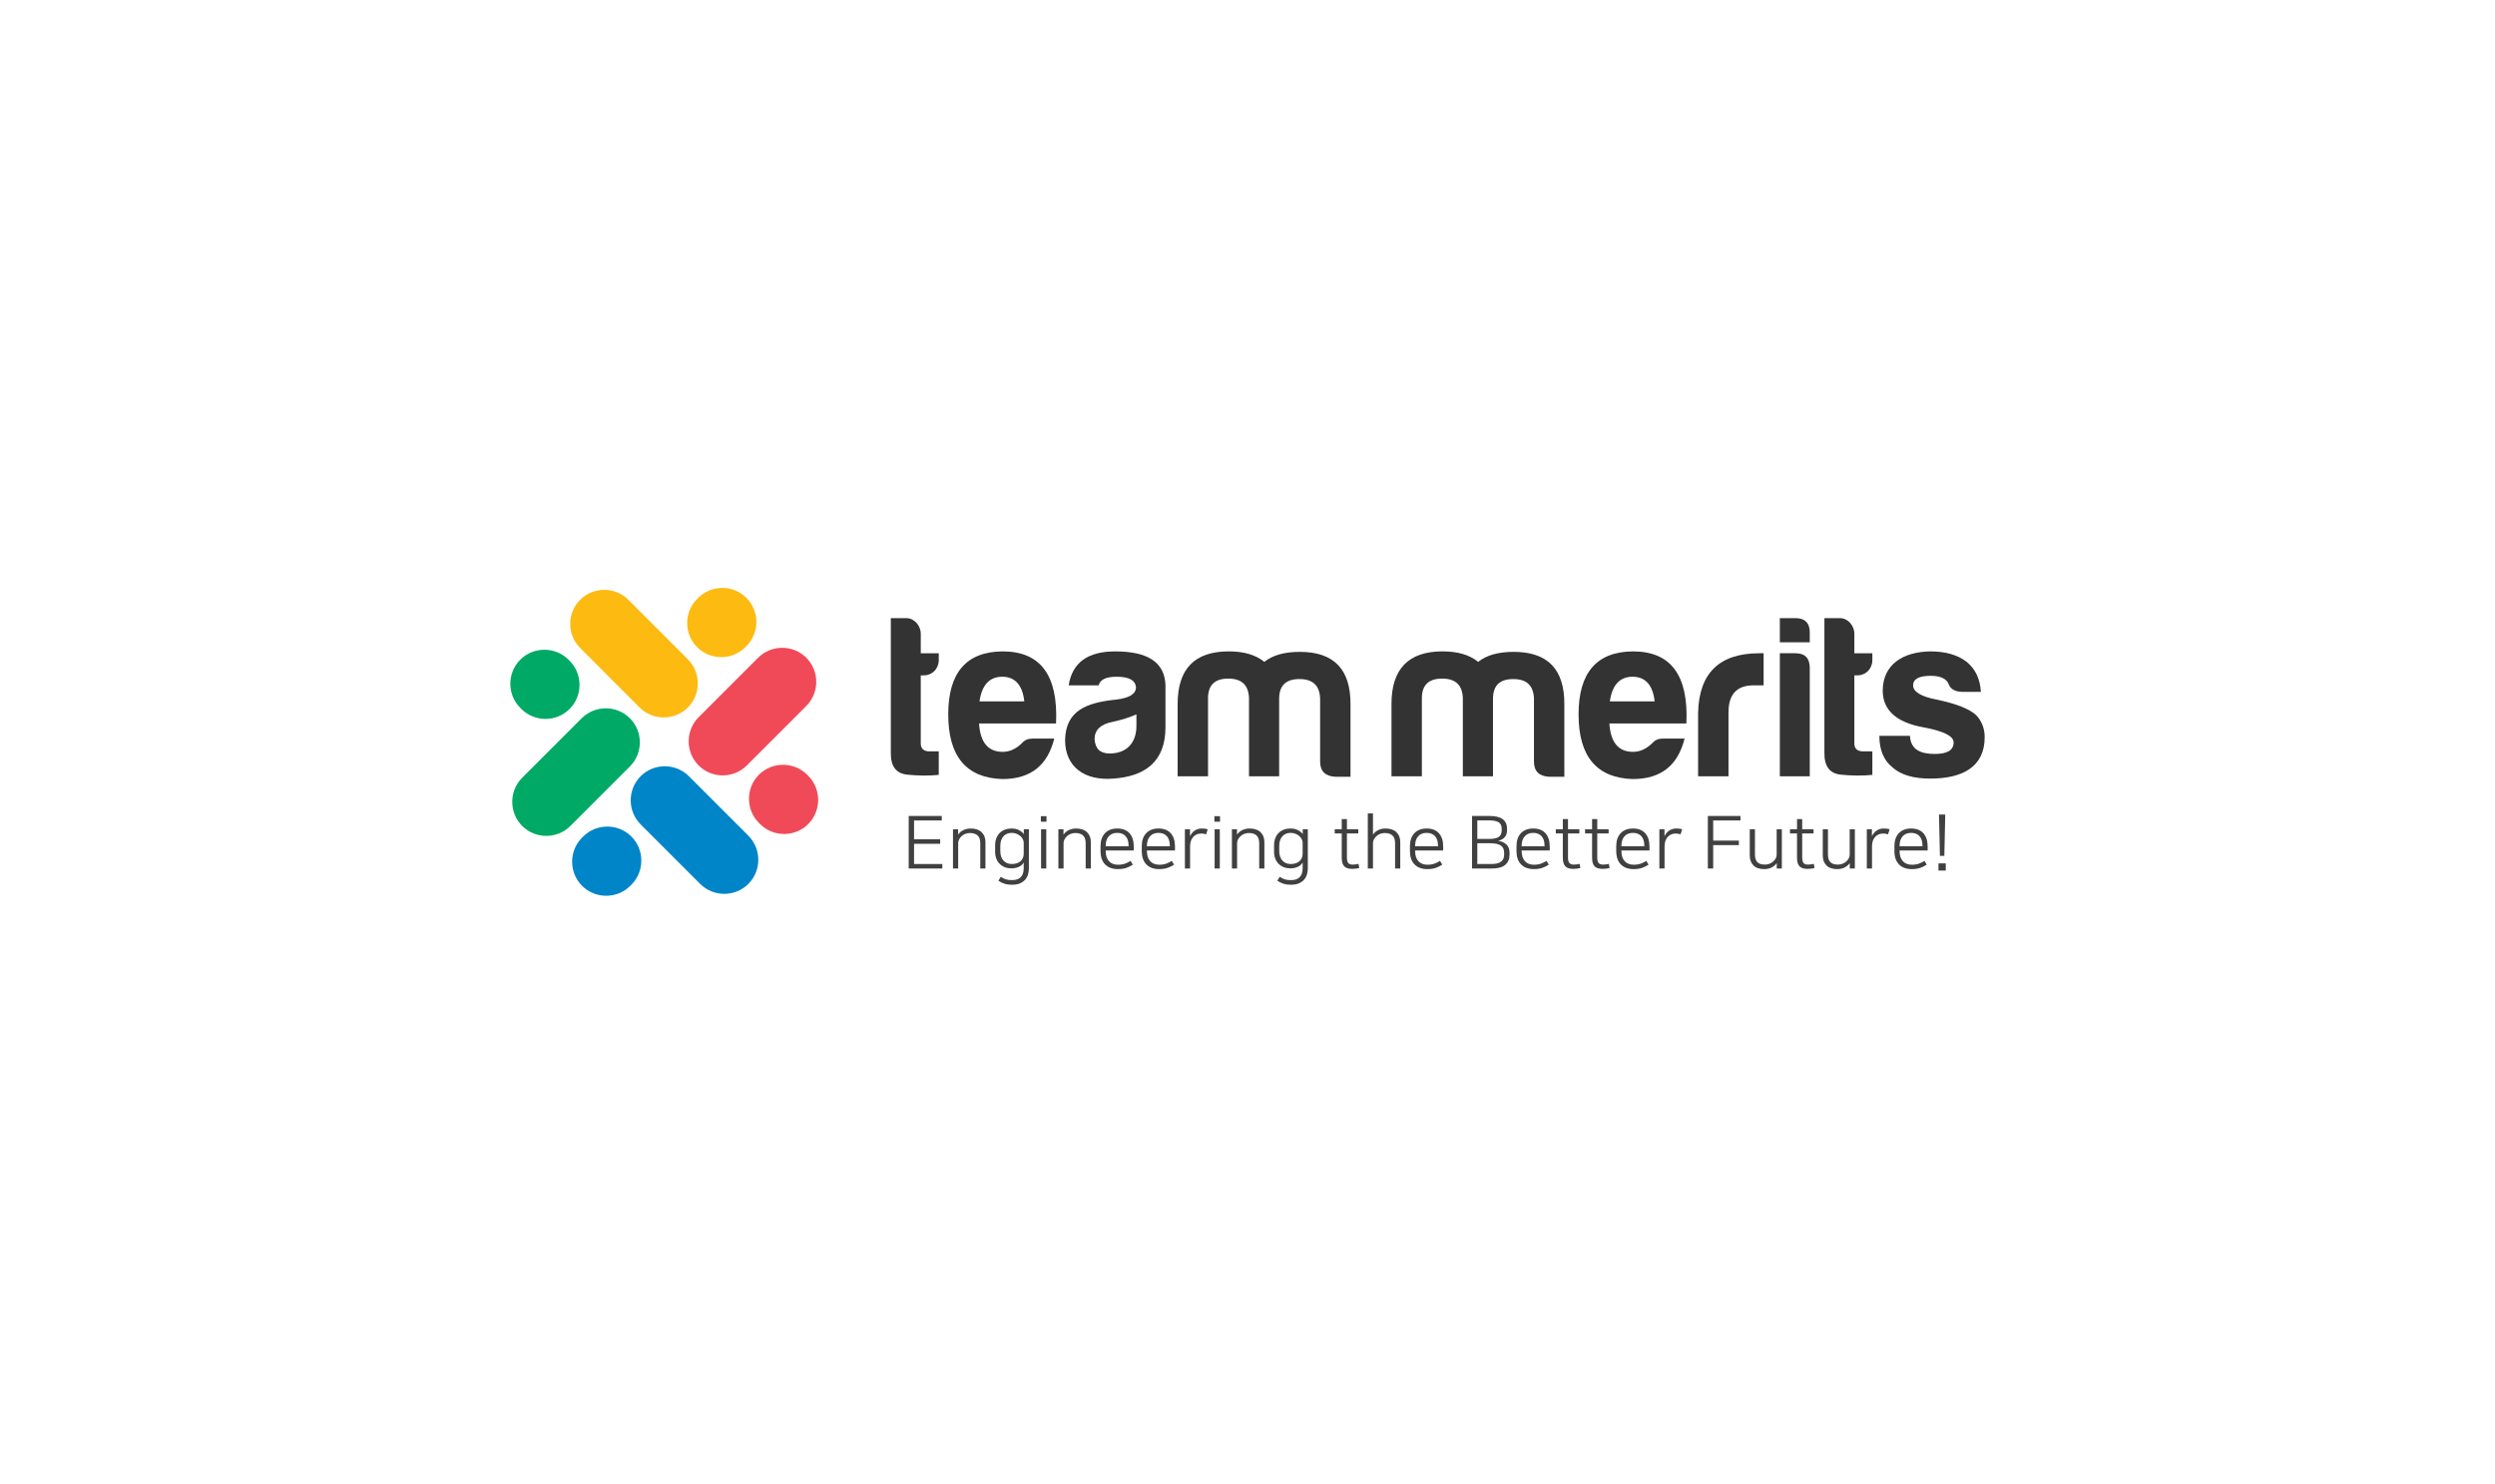
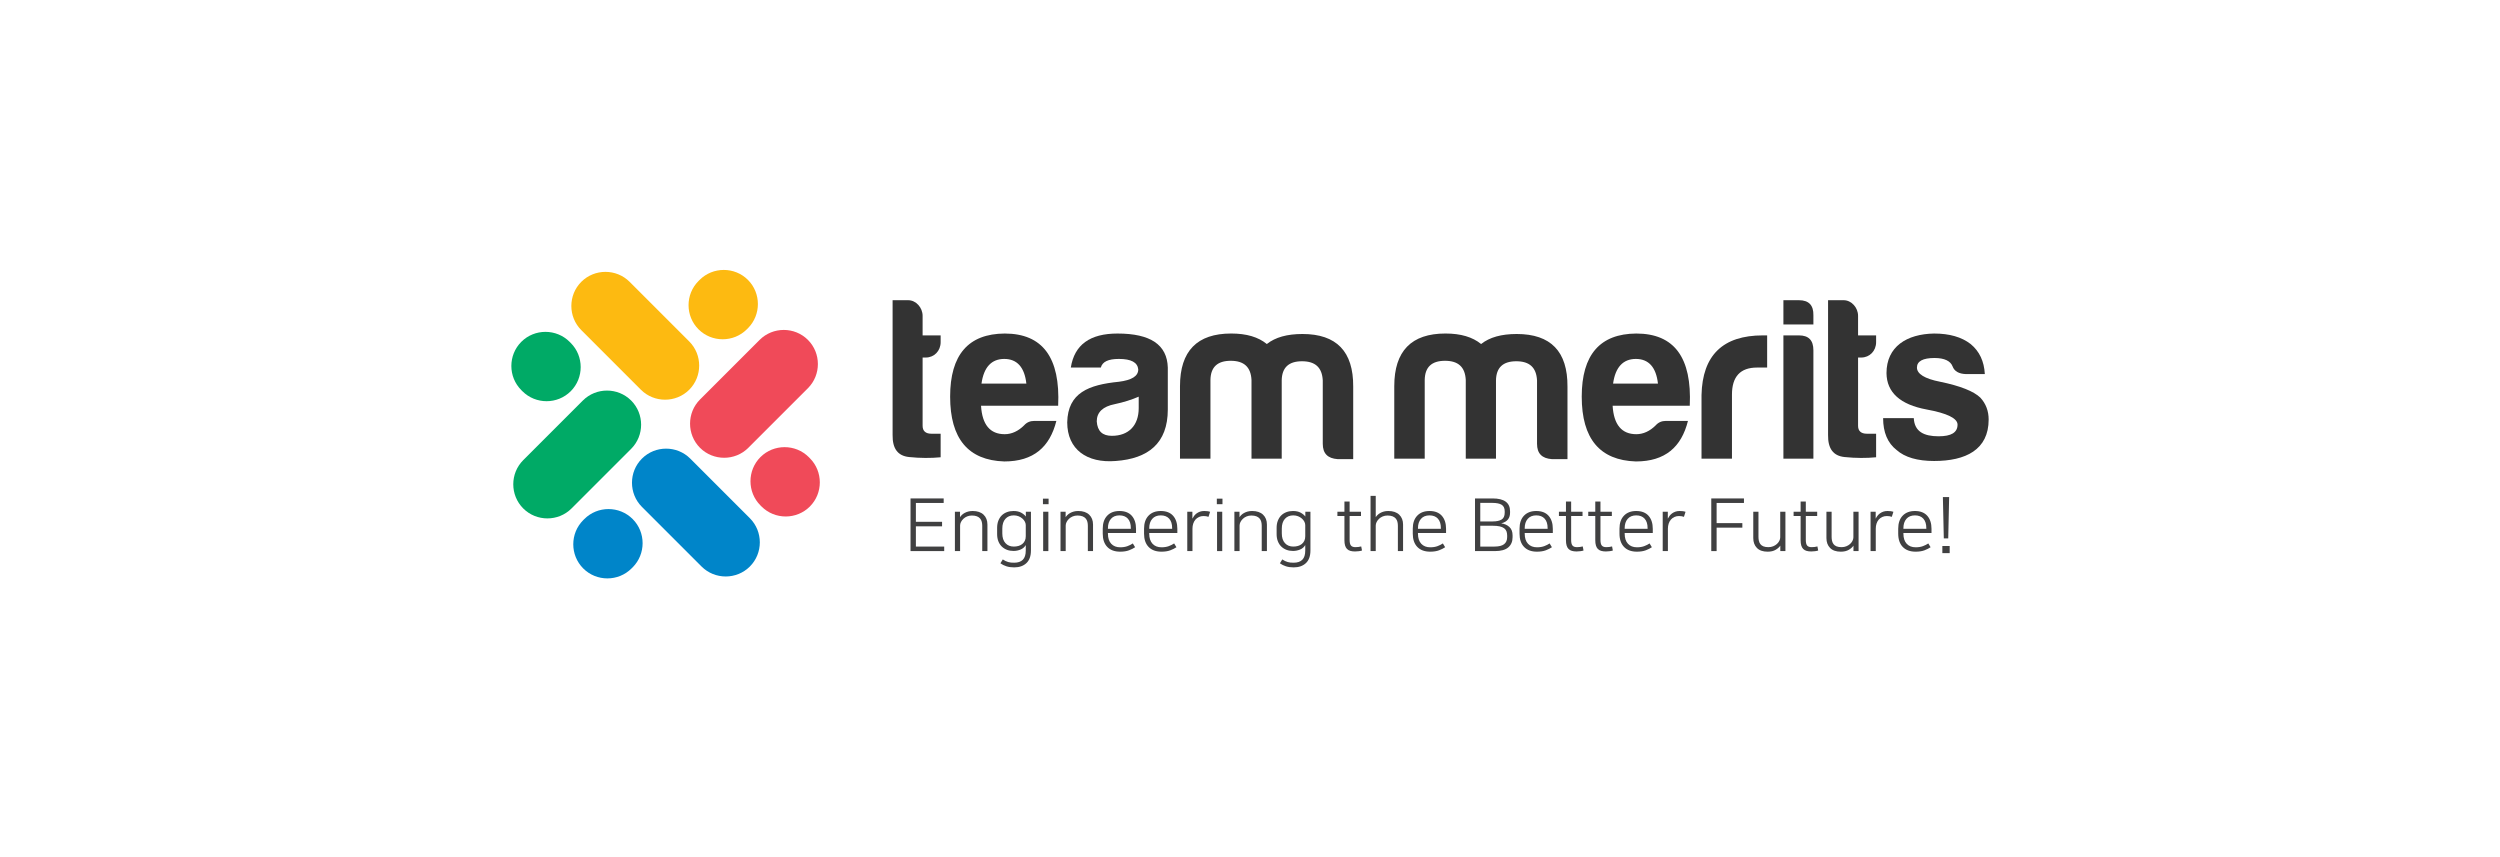
- <svg xmlns="http://www.w3.org/2000/svg" version="1.1" width="595.276" height="354" viewBox="0 0 595.276 354">
+ <svg xmlns="http://www.w3.org/2000/svg" version="1.1" width="595.276" height="204" viewBox="0 76 595.276 204">
  <defs>
    <clipPath id="clip_1">
      <path transform="matrix(1,0,0,-1,0,354)" d="M0 0H595.276V354H0Z" />
    </clipPath>
  </defs>
  <g>
    <g clip-path="url(#clip_1)">
      <path transform="matrix(1,0,0,-1,220.4336,161.1328)" d="M0 0H-.751V-16.255C-.751-17.477-.052-18.14 1.344-18.14H3.544V-23.749C1.235-23.97-1.287-23.97-3.972-23.693-6.658-23.413-7.947-21.694-7.896-18.42V13.651H-4.189C-2.309 13.651-.751 11.874-.751 9.935V5.273H3.544V3.665C3.544 1.556 1.988 0 0 0" fill="#333333" />
      <path transform="matrix(1,0,0,-1,233.7017,167.3467)" d="M0 0H10.687C10.257 3.887 8.485 5.882 5.424 5.882 2.363 5.882 .539 3.887 0 0M5.424-18.53C-3.168-18.254-7.464-13.095-7.464-3.104-7.464 6.885-3.114 11.874 5.531 11.929 14.551 11.929 18.795 6.214 18.258-5.27H-.107C.162-9.765 2.039-12.04 5.531-12.04 7.196-12.04 8.754-11.317 10.148-9.931 10.793-9.212 11.599-8.877 12.566-8.877H17.83C16.27-15.094 12.405-18.53 5.424-18.53" fill="#333333" />
      <path transform="matrix(1,0,0,-1,271.1377,173.1729)" d="M0 0V2.722C-1.663 1.999-3.597 1.387-5.694 .943-8.536 .391-9.989-.999-9.989-3.161-9.826-5.491-8.645-6.601-6.39-6.601-2.416-6.601 0-4.16 0 0M-9.02 9.654H-16.165C-15.303 15.093-11.6 17.755-5.048 17.755 2.792 17.755 6.767 15.093 6.929 9.654V-.332C6.929-8.435 2.202-12.041-5.476-12.593-12.298-13.15-17.021-9.876-17.021-3.386-16.863 3.662-11.92 5.549-4.724 6.271-1.663 6.66-.107 7.603-.107 9.211-.269 10.874-1.772 11.708-4.724 11.708-7.25 11.708-8.645 11.044-9.02 9.654" fill="#333333" />
      <path transform="matrix(1,0,0,-1,288.2207,166.458)" d="M0 0V-18.756H-7.252V-1.497C-7.252 6.881-3.169 11.044 4.939 11.044 8.592 11.044 11.386 10.21 13.424 8.544 15.464 10.155 18.26 10.93 21.907 10.93 30.017 10.93 34.046 6.771 33.992-1.607V-18.866H30.288C27.924-18.7 26.744-17.535 26.744-15.204V-.111C26.582 2.943 24.971 4.439 21.804 4.439 18.635 4.439 17.024 2.943 16.969-.111V-18.756H9.774V0C9.613 3.054 8 4.55 4.832 4.55 1.665 4.55 .054 3.054 0 0" fill="#333333" />
      <path transform="matrix(1,0,0,-1,339.2402,166.458)" d="M0 0V-18.756H-7.25V-1.497C-7.25 6.881-3.169 11.044 4.94 11.044 8.592 11.044 11.384 10.21 13.426 8.544 15.465 10.155 18.26 10.93 21.908 10.93 30.018 10.93 34.046 6.771 33.992-1.607V-18.866H30.289C27.925-18.7 26.743-17.535 26.743-15.204V-.111C26.582 2.943 24.971 4.439 21.804 4.439 18.636 4.439 17.024 2.943 16.969-.111V-18.756H9.774V0C9.613 3.054 8.001 4.55 4.835 4.55 1.665 4.55 .052 3.054 0 0" fill="#333333" />
      <path transform="matrix(1,0,0,-1,384.0908,167.3467)" d="M0 0H10.686C10.257 3.887 8.485 5.882 5.425 5.882 2.363 5.882 .537 3.887 0 0M5.425-18.53C-3.169-18.254-7.464-13.095-7.464-3.104-7.464 6.885-3.114 11.874 5.531 11.929 14.553 11.929 18.796 6.214 18.26-5.27H-.108C.162-9.765 2.041-12.04 5.531-12.04 7.196-12.04 8.754-11.317 10.15-9.931 10.794-9.212 11.6-8.877 12.564-8.877H17.828C16.271-15.094 12.403-18.53 5.425-18.53" fill="#333333" />
      <path transform="matrix(1,0,0,-1,405.1484,170.0645)" d="M0 0C.214 9.488 5.103 14.205 14.604 14.205H15.627V6.546H13.212C9.237 6.546 7.25 4.385 7.25 .114V-15.146H0Z" fill="#333333" />
      <path transform="matrix(1,0,0,-1,428.3525,155.8594)" d="M0 0C2.309 0 3.436-1.166 3.436-3.552V-29.354H-3.705V0ZM0 8.378C2.363 8.378 3.491 7.157 3.436 4.771V2.606H-3.705V8.378Z" fill="#333333" />
      <path transform="matrix(1,0,0,-1,443.1777,161.1328)" d="M0 0H-.753V-16.255C-.753-17.477-.054-18.14 1.342-18.14H3.544V-23.749C1.232-23.97-1.291-23.97-3.974-23.693-6.66-23.413-7.949-21.694-7.897-18.42V13.651H-4.191C-2.313 13.651-.753 11.874-.753 9.935V5.273H3.544V3.665C3.544 1.556 1.985 0 0 0" fill="#333333" />
      <path transform="matrix(1,0,0,-1,461.5986,179.8848)" d="M0 0C3.007 0 4.513 .885 4.513 2.773 4.513 4.271 2.041 5.491-2.845 6.38-9.129 7.545-12.351 10.429-12.405 15.035-12.405 21.362-7.571 24.356-1.072 24.467 2.577 24.467 5.476 23.637 7.627 21.971 9.719 20.252 10.849 17.866 11.01 14.813H6.495C4.834 14.868 3.76 15.48 3.33 16.646 2.848 17.922 1.398 18.642-.968 18.642-3.757 18.642-5.155 17.866-5.155 16.366-5.155 14.868-3.332 13.703 .377 12.983 5.209 11.984 8.376 10.709 9.935 9.208 11.276 7.767 11.92 5.992 11.92 3.993 11.92-3.219 6.444-5.881-1.072-5.881-5.048-5.881-8.056-4.997-9.987-3.275-12.138-1.611-13.209 .94-13.209 4.325H-5.907C-5.745 1.11-3.492 0 0 0" fill="#333333" />
      <path transform="matrix(1,0,0,-1,149.917,143.1055)" d="M0 0 14.194-14.196C17.356-17.356 17.356-22.534 14.194-25.697 11.03-28.858 5.854-28.858 2.692-25.697L-11.502-11.5C-14.665-8.337-14.665-3.163-11.502 0-8.339 3.161-3.163 3.161 0 0" fill="#fdba11" fill-rule="evenodd" />
      <path transform="matrix(1,0,0,-1,164.3564,185.1982)" d="M0 0 14.193-14.194C17.355-17.357 17.355-22.531 14.193-25.696 11.029-28.859 5.854-28.859 2.692-25.696L-11.503-11.502C-14.666-8.338-14.666-3.16-11.503 0-8.339 3.164-3.164 3.164 0 0" fill="#0085c9" fill-rule="evenodd" />
      <path transform="matrix(1,0,0,-1,124.5879,185.5635)" d="M0 0 14.195 14.193C17.357 17.354 22.532 17.354 25.697 14.193 28.859 11.029 28.859 5.852 25.697 2.692L11.503-11.502C8.34-14.666 3.163-14.666 0-11.502-3.162-8.338-3.162-3.164 0 0" fill="#00aa66" fill-rule="evenodd" />
      <path transform="matrix(1,0,0,-1,166.6792,171.127)" d="M0 0 14.195 14.193C17.357 17.357 22.533 17.357 25.697 14.193 28.859 11.03 28.859 5.856 25.697 2.692L11.501-11.502C8.342-14.665 3.164-14.665 0-11.502-3.16-8.337-3.16-3.163 0 0" fill="#f04a59" fill-rule="evenodd" />
      <path transform="matrix(1,0,0,-1,135.6313,157.3906)" d="M0 0 .265-.266C3.428-3.425 3.428-8.603 .265-11.767-2.899-14.931-8.075-14.931-11.237-11.767L-11.501-11.501C-14.664-8.337-14.664-3.164-11.501 0-8.339 3.16-3.162 3.16 0 0" fill="#00aa66" fill-rule="evenodd" />
      <path transform="matrix(1,0,0,-1,192.5698,184.8408)" d="M0 0 .266-.266C3.428-3.43 3.428-8.603 .266-11.768-2.898-14.931-8.076-14.931-11.236-11.768L-11.501-11.501C-14.664-8.338-14.664-3.164-11.501 0-8.337 3.16-3.162 3.16 0 0" fill="#f04a59" fill-rule="evenodd" />
      <path transform="matrix(1,0,0,-1,138.874,199.8486)" d="M0 0 .265 .261C3.427 3.426 8.602 3.426 11.766 .261 14.929-2.898 14.929-8.076 11.766-11.241L11.501-11.502C8.339-14.667 3.162-14.667 0-11.502-3.162-8.339-3.162-3.165 0 0" fill="#0085c9" fill-rule="evenodd" />
      <path transform="matrix(1,0,0,-1,166.3252,142.9121)" d="M0 0 .264 .265C3.426 3.429 8.601 3.429 11.767 .265 14.927-2.898 14.927-8.072 11.767-11.237L11.501-11.502C8.339-14.663 3.162-14.663 0-11.502-3.164-8.339-3.164-3.161 0 0" fill="#fdba11" fill-rule="evenodd" />
      <path transform="matrix(1,0,0,-1,224.6982,194.6826)" d="M0 0V-1.077H-6.617V-5.565H-.382V-6.642H-6.617V-11.462H.127V-12.538H-7.892V0Z" fill="#404041" />
      <path transform="matrix(1,0,0,-1,231.5898,197.6738)" d="M0 0C1.126 0 1.997-.292 2.609-.878 3.221-1.464 3.527-2.25 3.527-3.233V-9.547H2.292V-3.528C2.292-3.193 2.255-2.877 2.182-2.581 2.11-2.286 1.979-2.024 1.791-1.8 1.603-1.574 1.348-1.397 1.027-1.269 .706-1.143 .302-1.076-.182-1.076-.595-1.076-.971-1.15-1.318-1.294-1.665-1.441-1.958-1.63-2.2-1.861-2.442-2.091-2.634-2.35-2.773-2.625-2.911-2.905-2.981-3.183-2.981-3.459V-9.547H-4.218V-.174H-3V-1.479C-2.891-1.306-2.745-1.128-2.564-.947-2.382-.767-2.163-.608-1.908-.469-1.654-.328-1.37-.217-1.055-.129-.739-.044-.389 0 0 0" fill="#404041" />
      <path transform="matrix(1,0,0,-1,238.6611,202.9951)" d="M0 0C0-1.01 .249-1.785 .747-2.33 1.243-2.876 1.902-3.149 2.729-3.149 3.127-3.149 3.501-3.101 3.847-3.002 4.192-2.902 4.492-2.75 4.746-2.548 5.001-2.345 5.204-2.091 5.356-1.785 5.508-1.476 5.583-1.113 5.583-.696V1.947C5.583 2.228 5.513 2.501 5.373 2.773 5.234 3.047 5.037 3.297 4.783 3.521 4.528 3.747 4.226 3.931 3.875 4.071 3.522 4.207 3.141 4.278 2.729 4.278 1.892 4.278 1.228 4.001 .738 3.452 .247 2.902 0 2.128 0 1.129ZM5.583-2.817H5.564C5.286-3.293 4.877-3.644 4.336-3.861 3.798-4.082 3.244-4.192 2.673-4.192 2.104-4.192 1.583-4.104 1.11-3.923 .638-3.743 .225-3.48-.125-3.142-.479-2.799-.75-2.378-.944-1.881-1.139-1.379-1.235-.811-1.235-.173V1.306C-1.235 1.939-1.139 2.512-.944 3.01-.75 3.507-.481 3.928-.137 4.271 .21 4.613 .624 4.871 1.101 5.052 1.581 5.232 2.099 5.321 2.655 5.321 3.383 5.321 3.992 5.188 4.484 4.923 4.975 4.654 5.347 4.348 5.602 4.001V5.147H6.818V-4.071C6.818-5.406 6.458-6.409 5.738-7.088 5.015-7.766 4.043-8.105 2.819-8.105 2.127-8.105 1.512-8.02 .974-7.843 .436-7.67-.041-7.434-.454-7.132L.111-6.21C.34-6.361 .559-6.486 .764-6.586 .97-6.682 1.181-6.763 1.392-6.829 1.604-6.892 1.825-6.937 2.056-6.959 2.287-6.98 2.541-6.991 2.819-6.991 3.729-6.991 4.416-6.76 4.883-6.287 5.351-5.819 5.583-5.093 5.583-4.104Z" fill="#404041" />
      <path transform="matrix(1,0,0,-1,0,354)" d="M248.389 156.152H249.626V146.779H248.389ZM248.335 159.265H249.679V157.946H248.335Z" fill="#404041" />
      <path transform="matrix(1,0,0,-1,256.7373,197.6738)" d="M0 0C1.126 0 1.996-.292 2.607-.878 3.22-1.464 3.525-2.25 3.525-3.233V-9.547H2.291V-3.528C2.291-3.193 2.253-2.877 2.182-2.581 2.11-2.286 1.977-2.024 1.791-1.8 1.603-1.574 1.346-1.397 1.025-1.269 .705-1.143 .303-1.076-.182-1.076-.595-1.076-.973-1.15-1.32-1.294-1.665-1.441-1.958-1.63-2.201-1.861-2.444-2.091-2.634-2.35-2.772-2.625-2.913-2.905-2.983-3.183-2.983-3.459V-9.547H-4.218V-.174H-3.001V-1.479C-2.891-1.306-2.747-1.128-2.564-.947-2.382-.767-2.165-.608-1.91-.469-1.655-.328-1.371-.217-1.055-.129-.741-.044-.389 0 0 0" fill="#404041" />
      <path transform="matrix(1,0,0,-1,269.2642,201.918)" d="M0 0V.158C0 1.144-.235 1.895-.708 2.419-1.181 2.938-1.847 3.201-2.71 3.201-3.58 3.201-4.259 2.924-4.736 2.375-5.215 1.825-5.454 1.084-5.454 .158V0ZM1.018-4.381C.631-4.649 .146-4.894-.435-5.115-1.018-5.333-1.722-5.443-2.544-5.443-3.854-5.443-4.873-5.07-5.602-4.322-6.328-3.573-6.691-2.515-6.691-1.146V.018C-6.691 1.354-6.337 2.39-5.626 3.13-4.918 3.872-3.946 4.244-2.71 4.244-1.423 4.244-.445 3.864 .229 3.105 .9 2.345 1.235 1.306 1.235-.015V-.992H-5.454V-1.146C-5.454-2.19-5.194-2.994-4.672-3.555-4.152-4.119-3.437-4.399-2.525-4.399-1.873-4.399-1.297-4.308-.8-4.123-.302-3.935 .122-3.721 .473-3.478Z" fill="#404041" />
      <path transform="matrix(1,0,0,-1,279.1011,201.918)" d="M0 0V.158C0 1.144-.236 1.895-.71 2.419-1.181 2.938-1.849 3.201-2.708 3.201-3.582 3.201-4.257 2.924-4.736 2.375-5.216 1.825-5.456 1.084-5.456 .158V0ZM1.02-4.381C.63-4.649 .146-4.894-.437-5.115-1.018-5.333-1.72-5.443-2.546-5.443-3.855-5.443-4.874-5.07-5.6-4.322-6.328-3.573-6.691-2.515-6.691-1.146V.018C-6.691 1.354-6.337 2.39-5.627 3.13-4.917 3.872-3.946 4.244-2.708 4.244-1.425 4.244-.445 3.864 .227 3.105 .9 2.345 1.237 1.306 1.237-.015V-.992H-5.456V-1.146C-5.456-2.19-5.194-2.994-4.674-3.555-4.152-4.119-3.437-4.399-2.527-4.399-1.872-4.399-1.296-4.308-.8-4.123-.304-3.935 .12-3.721 .474-3.478Z" fill="#404041" />
      <path transform="matrix(1,0,0,-1,287.7563,199.0645)" d="M0 0C-.339 .126-.734 .192-1.182 .192-1.582 .192-1.946 .115-2.273-.037-2.6-.187-2.879-.394-3.11-.66-3.339-.929-3.516-1.246-3.638-1.618-3.758-1.991-3.818-2.396-3.818-2.836V-8.156H-5.055V1.217H-3.837V-.435C-3.726-.214-3.59 .004-3.428 .226-3.264 .447-3.063 .643-2.827 .819-2.59 .992-2.325 1.129-2.027 1.235-1.732 1.339-1.394 1.391-1.019 1.391-.739 1.391-.489 1.376-.264 1.347-.039 1.316 .175 1.27 .381 1.198Z" fill="#404041" />
      <path transform="matrix(1,0,0,-1,0,354)" d="M289.793 156.152H291.028V146.779H289.793ZM289.739 159.265H291.084V157.946H289.739Z" fill="#404041" />
      <path transform="matrix(1,0,0,-1,298.1387,197.6738)" d="M0 0C1.128 0 1.998-.292 2.61-.878 3.223-1.464 3.528-2.25 3.528-3.233V-9.547H2.291V-3.528C2.291-3.193 2.255-2.877 2.183-2.581 2.109-2.286 1.979-2.024 1.792-1.8 1.604-1.574 1.35-1.397 1.028-1.269 .708-1.143 .302-1.076-.181-1.076-.594-1.076-.972-1.15-1.317-1.294-1.664-1.441-1.958-1.63-2.199-1.861-2.441-2.091-2.633-2.35-2.773-2.625-2.912-2.905-2.982-3.183-2.982-3.459V-9.547H-4.219V-.174H-3V-1.479C-2.892-1.306-2.744-1.128-2.563-.947-2.383-.767-2.163-.608-1.908-.469-1.654-.328-1.368-.217-1.056-.129-.738-.044-.388 0 0 0" fill="#404041" />
      <path transform="matrix(1,0,0,-1,305.2109,202.9951)" d="M0 0C0-1.01 .25-1.785 .747-2.33 1.243-2.876 1.903-3.149 2.729-3.149 3.128-3.149 3.502-3.101 3.847-3.002 4.193-2.902 4.492-2.75 4.746-2.548 5.001-2.345 5.204-2.091 5.356-1.785 5.508-1.476 5.583-1.113 5.583-.696V1.947C5.583 2.228 5.514 2.501 5.373 2.773 5.234 3.047 5.037 3.297 4.783 3.521 4.528 3.747 4.227 3.931 3.875 4.071 3.522 4.207 3.141 4.278 2.729 4.278 1.893 4.278 1.229 4.001 .738 3.452 .248 2.902 0 2.128 0 1.129ZM5.583-2.817H5.564C5.287-3.293 4.877-3.644 4.337-3.861 3.798-4.082 3.244-4.192 2.674-4.192 2.104-4.192 1.583-4.104 1.11-3.923 .639-3.743 .226-3.48-.125-3.142-.479-2.799-.75-2.378-.943-1.881-1.139-1.379-1.235-.811-1.235-.173V1.306C-1.235 1.939-1.139 2.512-.943 3.01-.75 3.507-.48 3.928-.137 4.271 .211 4.613 .624 4.871 1.101 5.052 1.581 5.232 2.099 5.321 2.655 5.321 3.384 5.321 3.992 5.188 4.484 4.923 4.975 4.654 5.347 4.348 5.602 4.001V5.147H6.818V-4.071C6.818-5.406 6.46-6.409 5.738-7.088 5.016-7.766 4.044-8.105 2.819-8.105 2.128-8.105 1.512-8.02 .975-7.843 .436-7.67-.041-7.434-.453-7.132L.111-6.21C.34-6.361 .56-6.486 .764-6.586 .971-6.682 1.181-6.763 1.393-6.829 1.604-6.892 1.825-6.937 2.056-6.959 2.287-6.98 2.541-6.991 2.819-6.991 3.729-6.991 4.416-6.76 4.883-6.287 5.351-5.819 5.583-5.093 5.583-4.104Z" fill="#404041" />
      <path transform="matrix(1,0,0,-1,320.1221,198.8574)" d="M0 0H-1.673V1.01H0V3.43H1.237V1.01H3.946V0H1.237V-5.705C1.237-6.343 1.343-6.788 1.555-7.043 1.769-7.297 2.122-7.427 2.618-7.427 3.104-7.427 3.564-7.368 3.999-7.254L4.185-8.227C3.987-8.297 3.73-8.349 3.409-8.39 3.088-8.431 2.794-8.452 2.528-8.452 2.104-8.452 1.731-8.404 1.41-8.313 1.088-8.22 .824-8.068 .618-7.862 .411-7.651 .256-7.375 .154-7.036 .052-6.692 0-6.265 0-5.756Z" fill="#404041" />
      <path transform="matrix(1,0,0,-1,330.5596,197.6738)" d="M0 0C1.127 0 1.995-.292 2.607-.878 3.22-1.464 3.525-2.25 3.525-3.233V-9.547H2.29V-3.528C2.29-3.193 2.253-2.877 2.182-2.581 2.11-2.286 1.977-2.024 1.791-1.8 1.603-1.574 1.347-1.397 1.025-1.269 .704-1.143 .303-1.076-.183-1.076-.595-1.076-.974-1.15-1.319-1.294-1.665-1.441-1.958-1.63-2.201-1.861-2.444-2.091-2.634-2.35-2.772-2.625-2.913-2.905-2.983-3.183-2.983-3.459V-9.547H-4.218V3.604H-2.983V-1.479C-2.874-1.306-2.728-1.128-2.548-.947-2.363-.767-2.149-.608-1.9-.469-1.651-.328-1.372-.217-1.055-.129-.741-.044-.389 0 0 0" fill="#404041" />
      <path transform="matrix(1,0,0,-1,343.0869,201.918)" d="M0 0V.158C0 1.144-.236 1.895-.708 2.419-1.182 2.938-1.848 3.201-2.711 3.201-3.581 3.201-4.26 2.924-4.737 2.375-5.217 1.825-5.454 1.084-5.454 .158V0ZM1.018-4.381C.63-4.649 .146-4.894-.436-5.115-1.018-5.333-1.722-5.443-2.544-5.443-3.854-5.443-4.874-5.07-5.602-4.322-6.328-3.573-6.691-2.515-6.691-1.146V.018C-6.691 1.354-6.338 2.39-5.628 3.13-4.919 3.872-3.946 4.244-2.711 4.244-1.424 4.244-.447 3.864 .229 3.105 .899 2.345 1.235 1.306 1.235-.015V-.992H-5.454V-1.146C-5.454-2.19-5.194-2.994-4.673-3.555-4.152-4.119-3.438-4.399-2.526-4.399-1.874-4.399-1.298-4.308-.8-4.123-.303-3.935 .121-3.721 .473-3.478Z" fill="#404041" />
      <path transform="matrix(1,0,0,-1,352.4678,206.1445)" d="M0 0H3.384C4.414 0 5.175 .188 5.664 .564 6.154 .944 6.402 1.501 6.402 2.246V2.626C6.402 3.009 6.347 3.345 6.237 3.636 6.129 3.925 5.94 4.167 5.676 4.366 5.406 4.562 5.057 4.713 4.621 4.809 4.182 4.908 3.638 4.957 2.983 4.957H0ZM0 10.403V5.985H2.965C3.874 5.985 4.576 6.133 5.074 6.435 5.572 6.737 5.819 7.283 5.819 8.072V8.386C5.819 9.127 5.58 9.646 5.1 9.949 4.623 10.252 3.868 10.403 2.838 10.403ZM-1.253 11.462H2.928C5.704 11.462 7.092 10.444 7.092 8.4V8.036C7.092 7.759 7.056 7.49 6.984 7.229 6.911 6.966 6.793 6.727 6.628 6.506 6.465 6.284 6.247 6.093 5.975 5.923 5.701 5.757 5.371 5.624 4.981 5.532 5.782 5.417 6.435 5.126 6.937 4.661 7.442 4.197 7.692 3.533 7.692 2.663V2.228C7.692 1.195 7.349 .388 6.665-.199 5.981-.785 4.923-1.076 3.492-1.076H-1.253Z" fill="#404041" />
      <path transform="matrix(1,0,0,-1,368.5049,201.918)" d="M0 0V.158C0 1.144-.235 1.895-.708 2.419-1.18 2.938-1.848 3.201-2.708 3.201-3.58 3.201-4.257 2.924-4.734 2.375-5.214 1.825-5.454 1.084-5.454 .158V0ZM1.021-4.381C.631-4.649 .147-4.894-.435-5.115-1.018-5.333-1.72-5.443-2.544-5.443-3.853-5.443-4.87-5.07-5.599-4.322-6.327-3.573-6.689-2.515-6.689-1.146V.018C-6.689 1.354-6.335 2.39-5.627 3.13-4.917 3.872-3.945 4.244-2.708 4.244-1.423 4.244-.443 3.864 .229 3.105 .9 2.345 1.238 1.306 1.238-.015V-.992H-5.454V-1.146C-5.454-2.19-5.191-2.994-4.672-3.555-4.151-4.119-3.437-4.399-2.525-4.399-1.871-4.399-1.296-4.308-.8-4.123-.303-3.935 .122-3.721 .475-3.478Z" fill="#404041" />
      <path transform="matrix(1,0,0,-1,372.8711,198.8574)" d="M0 0H-1.675V1.01H0V3.43H1.235V1.01H3.946V0H1.235V-5.705C1.235-6.343 1.342-6.788 1.555-7.043 1.767-7.297 2.121-7.427 2.618-7.427 3.102-7.427 3.563-7.368 4-7.254L4.182-8.227C3.986-8.297 3.73-8.349 3.407-8.39 3.086-8.431 2.793-8.452 2.526-8.452 2.103-8.452 1.73-8.404 1.409-8.313 1.088-8.22 .822-8.068 .617-7.862 .411-7.651 .257-7.375 .155-7.036 .052-6.692 0-6.265 0-5.756Z" fill="#404041" />
      <path transform="matrix(1,0,0,-1,379.8525,198.8574)" d="M0 0H-1.673V1.01H0V3.43H1.235V1.01H3.945V0H1.235V-5.705C1.235-6.343 1.342-6.788 1.556-7.043 1.766-7.297 2.119-7.427 2.618-7.427 3.103-7.427 3.563-7.368 4-7.254L4.181-8.227C3.987-8.297 3.731-8.349 3.409-8.39 3.088-8.431 2.795-8.452 2.527-8.452 2.102-8.452 1.729-8.404 1.408-8.313 1.087-8.22 .823-8.068 .619-7.862 .412-7.651 .257-7.375 .154-7.036 .051-6.692 0-6.265 0-5.756Z" fill="#404041" />
      <path transform="matrix(1,0,0,-1,392.3096,201.918)" d="M0 0V.158C0 1.144-.236 1.895-.711 2.419-1.185 2.938-1.851 3.201-2.711 3.201-3.583 3.201-4.26 2.924-4.739 2.375-5.219 1.825-5.457 1.084-5.457 .158V0ZM1.018-4.381C.629-4.649 .143-4.894-.437-5.115-1.019-5.333-1.723-5.443-2.547-5.443-3.856-5.443-4.876-5.07-5.602-4.322-6.328-3.573-6.694-2.515-6.694-1.146V.018C-6.694 1.354-6.34 2.39-5.628 3.13-4.92 3.872-3.946 4.244-2.711 4.244-1.427 4.244-.447 3.864 .226 3.105 .899 2.345 1.235 1.306 1.235-.015V-.992H-5.457V-1.146C-5.457-2.19-5.196-2.994-4.675-3.555-4.152-4.119-3.438-4.399-2.528-4.399-1.874-4.399-1.299-4.308-.802-4.123-.305-3.935 .118-3.721 .472-3.478Z" fill="#404041" />
      <path transform="matrix(1,0,0,-1,400.9639,199.0645)" d="M0 0C-.34 .126-.734 .192-1.185 .192-1.583 .192-1.947 .115-2.273-.037-2.601-.187-2.88-.394-3.11-.66-3.342-.929-3.517-1.246-3.639-1.618-3.758-1.991-3.82-2.396-3.82-2.836V-8.156H-5.056V1.217H-3.839V-.435C-3.729-.214-3.592 .004-3.43 .226-3.265 .447-3.064 .643-2.829 .819-2.593 .992-2.326 1.129-2.028 1.235-1.731 1.339-1.395 1.391-1.018 1.391-.741 1.391-.488 1.376-.266 1.347-.041 1.316 .175 1.27 .379 1.198Z" fill="#404041" />
      <path transform="matrix(1,0,0,-1,407.4717,207.2207)" d="M0 0V12.538H7.783V11.461H1.272V6.659H7.4V5.583H1.272V0Z" fill="#404041" />
      <path transform="matrix(1,0,0,-1,420.8906,207.3613)" d="M0 0C-1.115 0-1.965 .295-2.546 .886-3.128 1.479-3.419 2.261-3.419 3.234V9.514H-2.182V3.529C-2.182 3.193-2.149 2.88-2.082 2.581-2.017 2.286-1.898 2.025-1.727 1.8-1.557 1.575-1.317 1.398-1.01 1.269-.7 1.144-.304 1.077 .182 1.077 .595 1.077 .973 1.147 1.317 1.287 1.663 1.427 1.961 1.608 2.21 1.836 2.457 2.062 2.652 2.313 2.791 2.593 2.931 2.869 3 3.149 3 3.426V9.514H4.236V.141H3.019V1.441C2.789 1.085 2.422 .753 1.918 .454 1.415 .151 .775 0 0 0" fill="#404041" />
      <path transform="matrix(1,0,0,-1,428.7461,198.8574)" d="M0 0H-1.672V1.01H0V3.43H1.237V1.01H3.945V0H1.237V-5.705C1.237-6.343 1.343-6.788 1.555-7.043 1.767-7.297 2.122-7.427 2.618-7.427 3.104-7.427 3.563-7.368 4.001-7.254L4.182-8.227C3.988-8.297 3.729-8.349 3.409-8.39 3.089-8.431 2.794-8.452 2.527-8.452 2.104-8.452 1.731-8.404 1.408-8.313 1.088-8.22 .824-8.068 .618-7.862 .413-7.651 .258-7.375 .154-7.036 .052-6.692 0-6.265 0-5.756Z" fill="#404041" />
      <path transform="matrix(1,0,0,-1,438.3115,207.3613)" d="M0 0C-1.115 0-1.966 .295-2.546 .886-3.129 1.479-3.42 2.261-3.42 3.234V9.514H-2.184V3.529C-2.184 3.193-2.149 2.88-2.084 2.581-2.017 2.286-1.899 2.025-1.728 1.8-1.559 1.575-1.318 1.398-1.011 1.269-.7 1.144-.305 1.077 .181 1.077 .594 1.077 .972 1.147 1.316 1.287 1.663 1.427 1.96 1.608 2.209 1.836 2.456 2.062 2.651 2.313 2.79 2.593 2.93 2.869 3 3.149 3 3.426V9.514H4.235V.141H3.019V1.441C2.788 1.085 2.421 .753 1.918 .454 1.414 .151 .774 0 0 0" fill="#404041" />
      <path transform="matrix(1,0,0,-1,450.457,199.0645)" d="M0 0C-.342 .126-.734 .192-1.183 .192-1.582 .192-1.947 .115-2.273-.037-2.602-.187-2.88-.394-3.11-.66-3.342-.929-3.517-1.246-3.638-1.618-3.76-1.991-3.818-2.396-3.818-2.836V-8.156H-5.056V1.217H-3.837V-.435C-3.729-.214-3.592 .004-3.428 .226-3.266 .447-3.065 .643-2.829 .819-2.593 .992-2.325 1.129-2.029 1.235-1.731 1.339-1.396 1.391-1.02 1.391-.741 1.391-.488 1.376-.265 1.347-.041 1.316 .175 1.27 .381 1.198Z" fill="#404041" />
      <path transform="matrix(1,0,0,-1,458.6758,201.918)" d="M0 0V.158C0 1.144-.237 1.895-.71 2.419-1.182 2.938-1.849 3.201-2.709 3.201-3.582 3.201-4.258 2.924-4.736 2.375-5.216 1.825-5.455 1.084-5.455 .158V0ZM1.019-4.381C.629-4.649 .145-4.894-.437-5.115-1.02-5.333-1.722-5.443-2.546-5.443-3.854-5.443-4.873-5.07-5.601-4.322-6.327-3.573-6.692-2.515-6.692-1.146V.018C-6.692 1.354-6.336 2.39-5.628 3.13-4.919 3.872-3.944 4.244-2.709 4.244-1.425 4.244-.445 3.864 .228 3.105 .9 2.345 1.236 1.306 1.236-.015V-.992H-5.455V-1.146C-5.455-2.19-5.195-2.994-4.673-3.555-4.151-4.119-3.436-4.399-2.527-4.399-1.872-4.399-1.298-4.308-.8-4.123-.304-3.935 .12-3.721 .473-3.478Z" fill="#404041" />
      <path transform="matrix(1,0,0,-1,462.8398,204.1963)" d="M0 0-.22 9.845H1.272L1.055 0ZM-.347-1.808H1.399V-3.511H-.347Z" fill="#404041" />
    </g>
  </g>
</svg>
